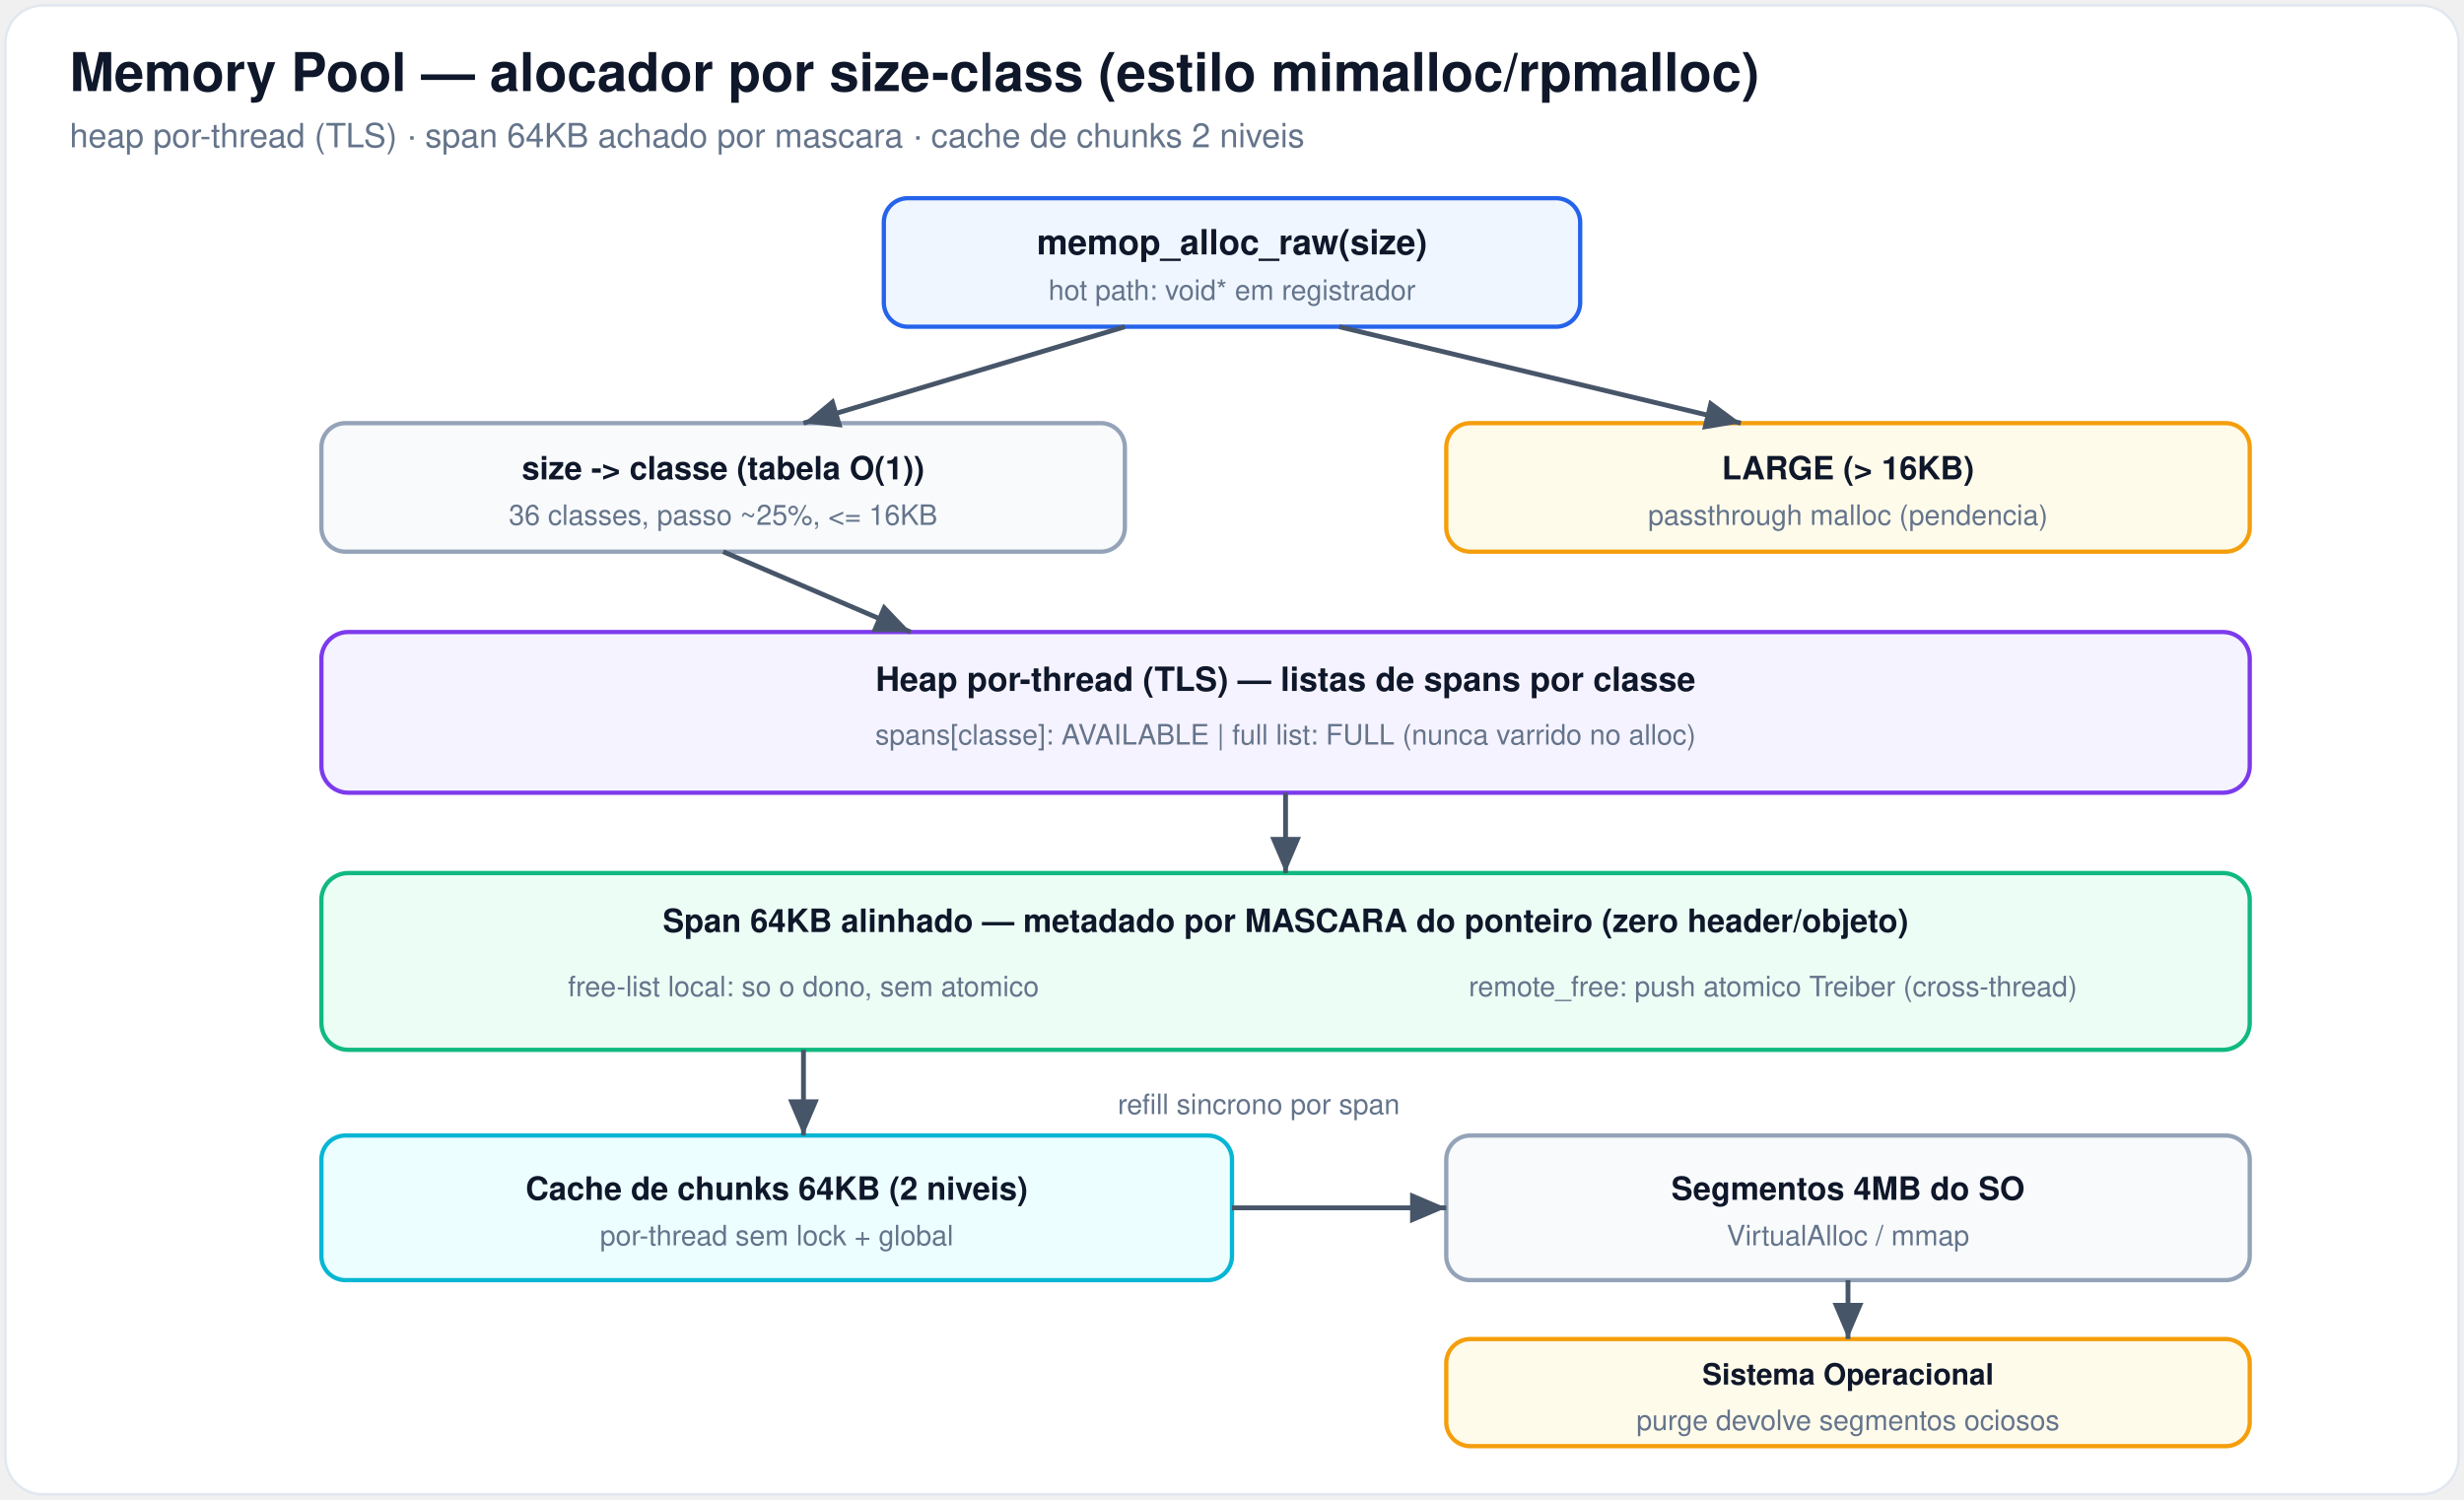
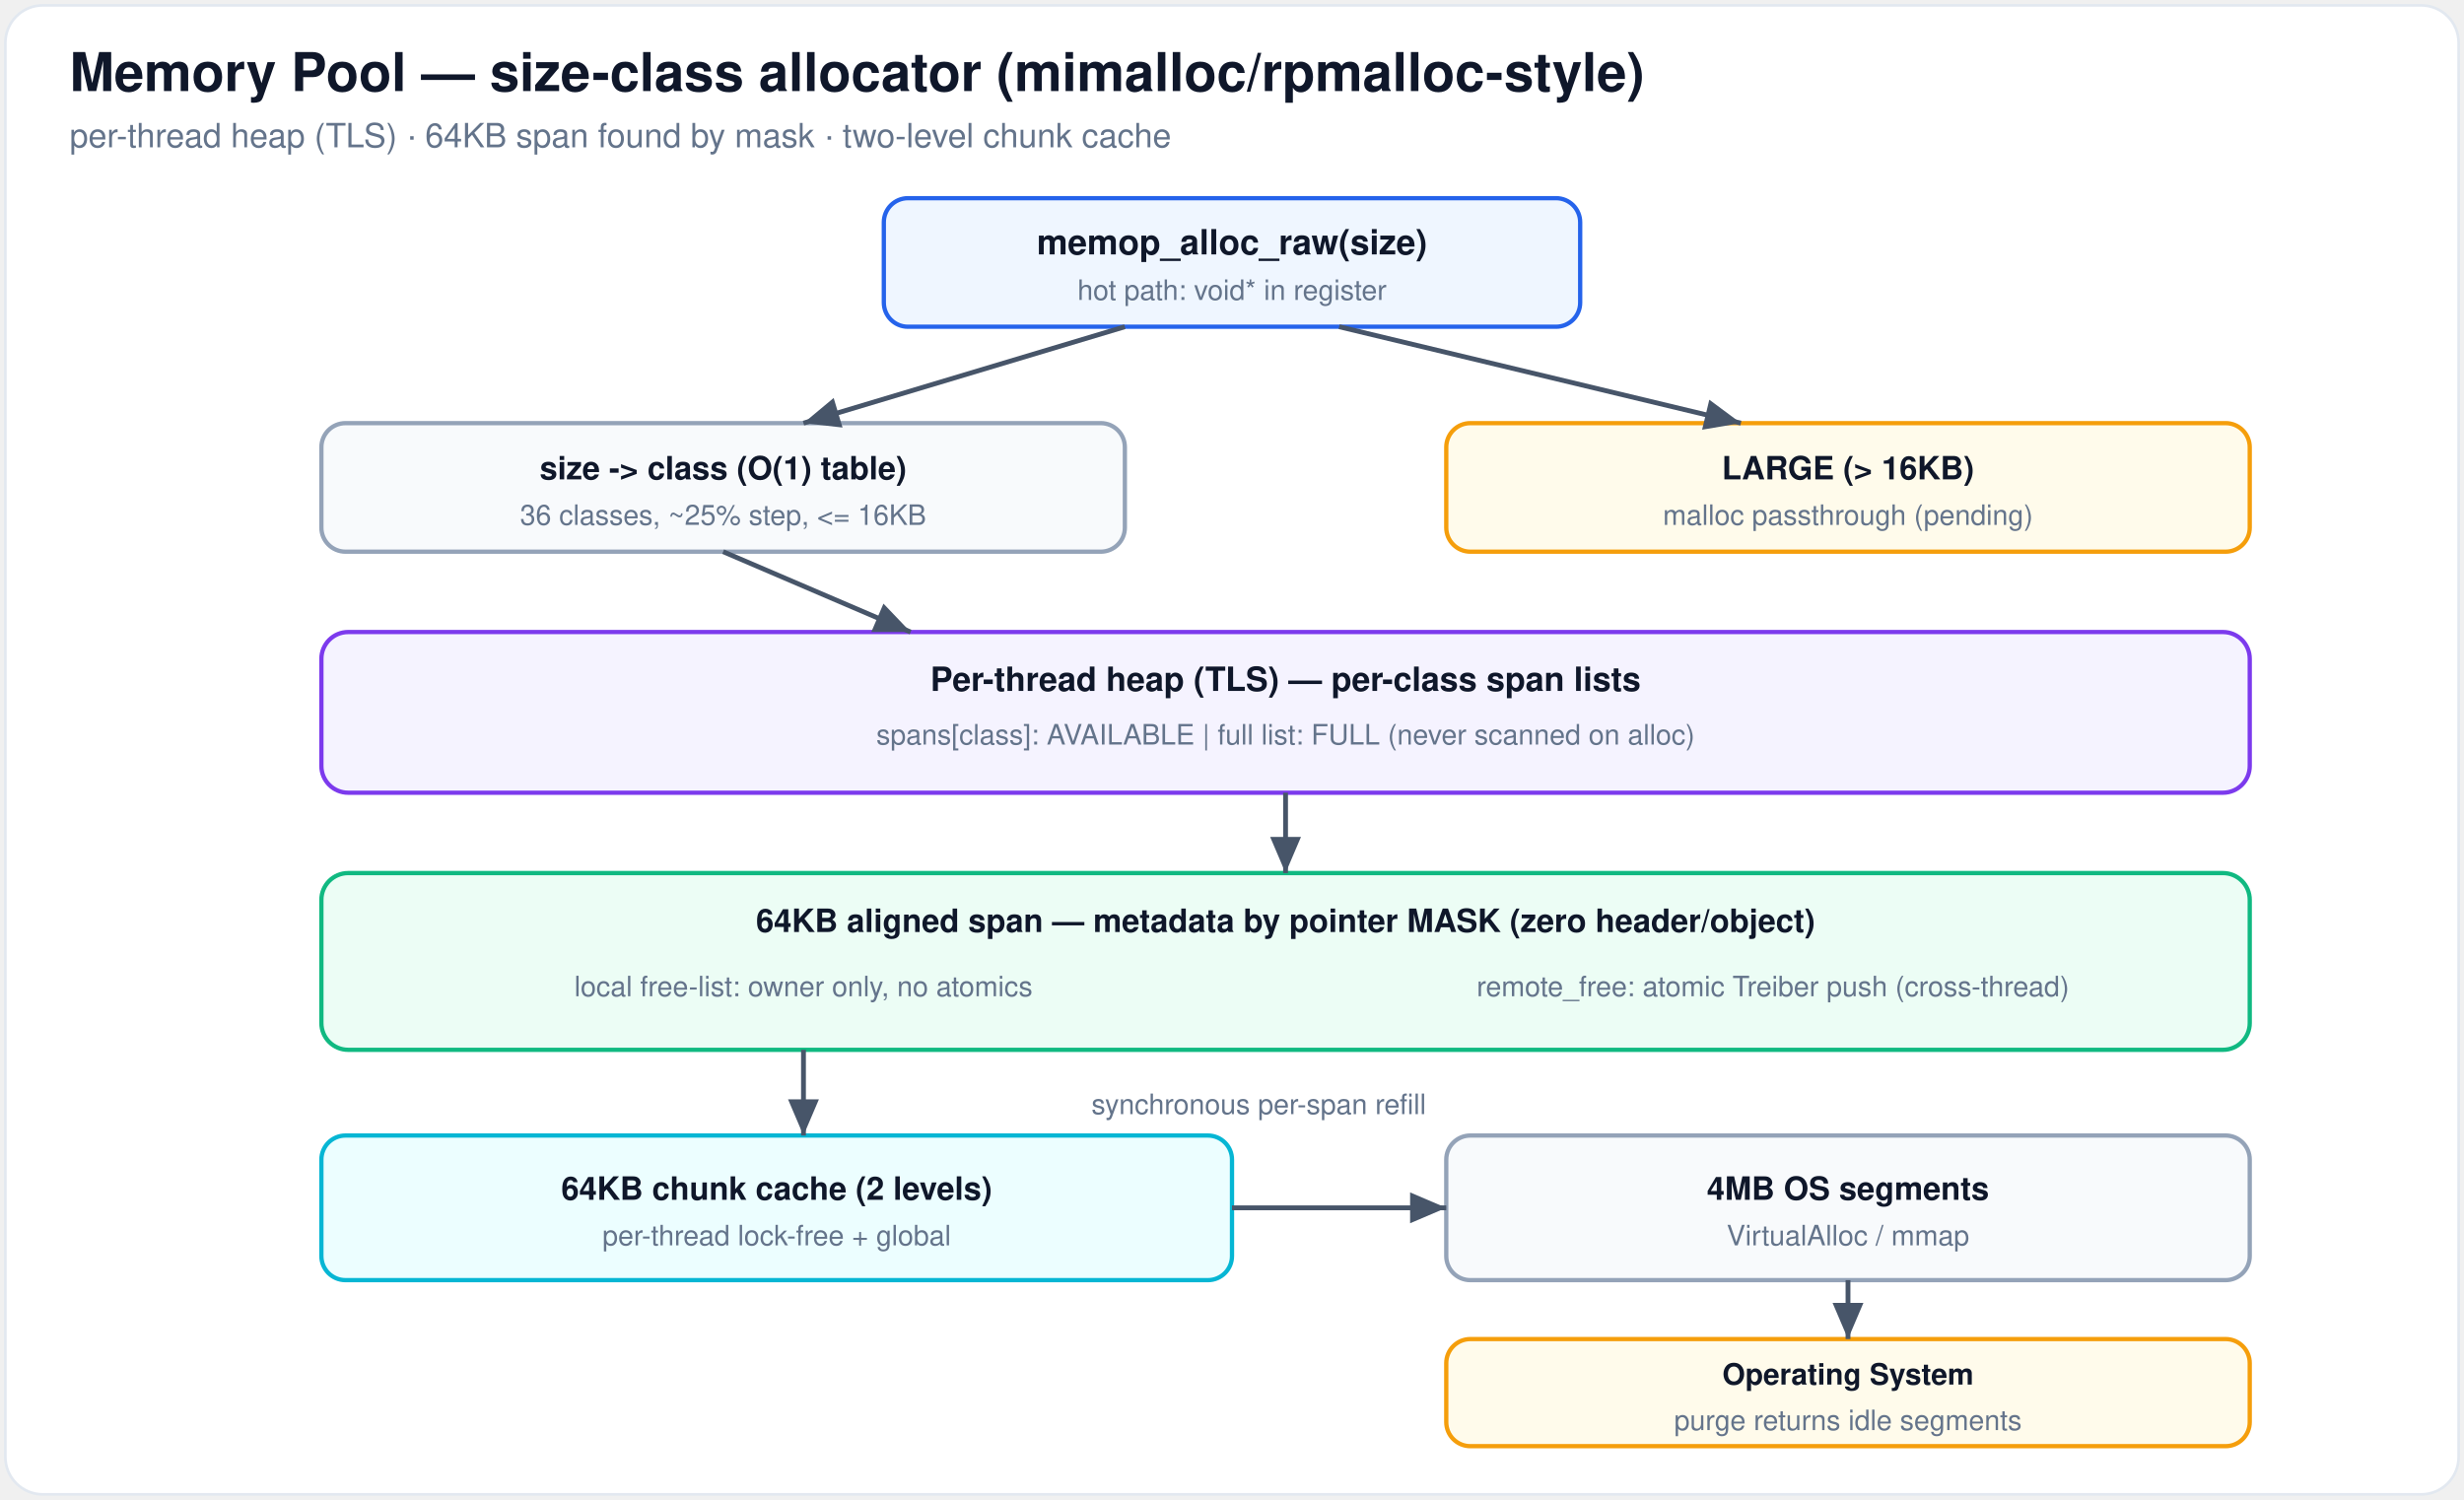
<svg xmlns="http://www.w3.org/2000/svg" viewBox="0 0 920 560" font-family="Segoe UI, Helvetica, Arial, sans-serif">
  <defs>
    <marker id="ah" markerWidth="9" markerHeight="9" refX="7.5" refY="3.2" orient="auto">
      <path d="M0,0 L7.5,3.2 L0,6.4 Z" fill="#475569" />
    </marker>
    <marker id="ahd" markerWidth="9" markerHeight="9" refX="7.5" refY="3.2" orient="auto">
      <path d="M0,0 L7.5,3.2 L0,6.4 Z" fill="#94a3b8" />
    </marker>
  </defs>
  <rect x="2" y="2" width="916" height="556" rx="14" fill="#ffffff" stroke="#e2e8f0" />
-   <text x="26" y="34" font-size="20" font-weight="700" fill="#0f172a">Memory Pool — alocador por size-class (estilo mimalloc/rpmalloc)</text>
-   <text x="26" y="55" font-size="12.5" fill="#64748b">heap por-thread (TLS) · span 64KB achado por mascara · cache de chunks 2 niveis</text>
+   <text x="26" y="34" font-size="20" font-weight="700" fill="#0f172a">Memory Pool — size-class allocator (mimalloc/rpmalloc-style)</text>
+   <text x="26" y="55" font-size="12.5" fill="#64748b">per-thread heap (TLS) · 64KB span found by mask · two-level chunk cache</text>
  <rect x="330" y="74" width="260" height="48" rx="9" fill="#eff6ff" stroke="#2563eb" stroke-width="1.6" />
  <text x="460.0" y="95.0" font-size="13" font-weight="600" text-anchor="middle" fill="#0f172a">memop_alloc_raw(size)</text>
-   <text x="460.0" y="112.0" font-size="10.5" text-anchor="middle" fill="#64748b">hot path: void* em registrador</text>
+   <text x="460.0" y="112.0" font-size="10.5" text-anchor="middle" fill="#64748b">hot path: void* in register</text>
  <rect x="120" y="158" width="300" height="48" rx="9" fill="#f8fafc" stroke="#94a3b8" stroke-width="1.6" />
-   <text x="270.0" y="179.0" font-size="12" font-weight="600" text-anchor="middle" fill="#0f172a">size -&gt; classe (tabela O(1))</text>
-   <text x="270.0" y="196.0" font-size="10.5" text-anchor="middle" fill="#64748b">36 classes, passo ~25%, &lt;= 16KB</text>
+   <text x="270.0" y="179.0" font-size="12" font-weight="600" text-anchor="middle" fill="#0f172a">size -&gt; class (O(1) table)</text>
+   <text x="270.0" y="196.0" font-size="10.5" text-anchor="middle" fill="#64748b">36 classes, ~25% step, &lt;= 16KB</text>
  <rect x="540" y="158" width="300" height="48" rx="9" fill="#fffbeb" stroke="#f59e0b" stroke-width="1.6" />
  <text x="690.0" y="179.0" font-size="12" font-weight="600" text-anchor="middle" fill="#0f172a">LARGE (&gt; 16KB)</text>
-   <text x="690.0" y="196.0" font-size="10.5" text-anchor="middle" fill="#64748b">passthrough malloc (pendencia)</text>
+   <text x="690.0" y="196.0" font-size="10.5" text-anchor="middle" fill="#64748b">malloc passthrough (pending)</text>
  <line x1="420.0" y1="122.0" x2="300.0" y2="158.0" stroke="#475569" stroke-width="1.8" marker-end="url(#ah)" />
  <line x1="500.0" y1="122.0" x2="650.0" y2="158.0" stroke="#475569" stroke-width="1.8" marker-end="url(#ah)" />
  <rect x="120" y="236" width="720" height="60" rx="10" fill="#f5f3ff" stroke="#7c3aed" stroke-width="1.6" />
-   <text x="480" y="258" font-size="12.5" text-anchor="middle" fill="#0f172a" font-weight="700">Heap por-thread (TLS) — listas de spans por classe</text>
-   <text x="480" y="278" font-size="10.5" text-anchor="middle" fill="#64748b" font-weight="400">spans[classe]: AVAILABLE   |   full list: FULL (nunca varrido no alloc)</text>
+   <text x="480" y="258" font-size="12.5" text-anchor="middle" fill="#0f172a" font-weight="700">Per-thread heap (TLS) — per-class span lists</text>
+   <text x="480" y="278" font-size="10.5" text-anchor="middle" fill="#64748b" font-weight="400">spans[class]: AVAILABLE   |   full list: FULL (never scanned on alloc)</text>
  <line x1="270.0" y1="206.0" x2="340.0" y2="236.0" stroke="#475569" stroke-width="1.8" marker-end="url(#ah)" />
  <rect x="120" y="326" width="720" height="66" rx="10" fill="#ecfdf5" stroke="#10b981" stroke-width="1.6" />
-   <text x="480" y="348" font-size="12" text-anchor="middle" fill="#0f172a" font-weight="700">Span 64KB alinhado — metadado por MASCARA do ponteiro (zero header/objeto)</text>
-   <text x="300" y="372" font-size="10.5" text-anchor="middle" fill="#64748b" font-weight="400">free-list local: so o dono, sem atomico</text>
-   <text x="662" y="372" font-size="10.5" text-anchor="middle" fill="#64748b" font-weight="400">remote_free: push atomico Treiber (cross-thread)</text>
+   <text x="480" y="348" font-size="12" text-anchor="middle" fill="#0f172a" font-weight="700">64KB aligned span — metadata by pointer MASK (zero header/object)</text>
+   <text x="300" y="372" font-size="10.5" text-anchor="middle" fill="#64748b" font-weight="400">local free-list: owner only, no atomics</text>
+   <text x="662" y="372" font-size="10.5" text-anchor="middle" fill="#64748b" font-weight="400">remote_free: atomic Treiber push (cross-thread)</text>
  <line x1="480.0" y1="296.0" x2="480.0" y2="326.0" stroke="#475569" stroke-width="1.8" marker-end="url(#ah)" />
  <rect x="120" y="424" width="340" height="54" rx="9" fill="#ecfeff" stroke="#06b6d4" stroke-width="1.6" />
-   <text x="290.0" y="448.0" font-size="12" font-weight="600" text-anchor="middle" fill="#0f172a">Cache de chunks 64KB (2 niveis)</text>
-   <text x="290.0" y="465.0" font-size="10.5" text-anchor="middle" fill="#64748b">por-thread sem lock + global</text>
+   <text x="290.0" y="448.0" font-size="12" font-weight="600" text-anchor="middle" fill="#0f172a">64KB chunk cache (2 levels)</text>
+   <text x="290.0" y="465.0" font-size="10.5" text-anchor="middle" fill="#64748b">per-thread lock-free + global</text>
  <rect x="540" y="424" width="300" height="54" rx="9" fill="#f8fafc" stroke="#94a3b8" stroke-width="1.6" />
-   <text x="690.0" y="448.0" font-size="12" font-weight="600" text-anchor="middle" fill="#0f172a">Segmentos 4MB do SO</text>
+   <text x="690.0" y="448.0" font-size="12" font-weight="600" text-anchor="middle" fill="#0f172a">4MB OS segments</text>
  <text x="690.0" y="465.0" font-size="10.5" text-anchor="middle" fill="#64748b">VirtualAlloc / mmap</text>
  <rect x="540" y="500" width="300" height="40" rx="9" fill="#fffbeb" stroke="#f59e0b" stroke-width="1.6" />
-   <text x="690.0" y="517.0" font-size="11" font-weight="600" text-anchor="middle" fill="#0f172a">Sistema Operacional</text>
-   <text x="690.0" y="534.0" font-size="10.5" text-anchor="middle" fill="#64748b">purge devolve segmentos ociosos</text>
-   <text x="470" y="416" font-size="10.5" text-anchor="middle" fill="#64748b" font-weight="400">refill sincrono por span</text>
+   <text x="690.0" y="517.0" font-size="11" font-weight="600" text-anchor="middle" fill="#0f172a">Operating System</text>
+   <text x="690.0" y="534.0" font-size="10.5" text-anchor="middle" fill="#64748b">purge returns idle segments</text>
+   <text x="470" y="416" font-size="10.5" text-anchor="middle" fill="#64748b" font-weight="400">synchronous per-span refill</text>
  <line x1="300.0" y1="392.0" x2="300.0" y2="424.0" stroke="#475569" stroke-width="1.8" marker-end="url(#ah)" />
  <line x1="460.0" y1="451.0" x2="540.0" y2="451.0" stroke="#475569" stroke-width="1.8" marker-end="url(#ah)" />
  <line x1="690.0" y1="478.0" x2="690.0" y2="500.0" stroke="#475569" stroke-width="1.8" marker-end="url(#ah)" />
</svg>
